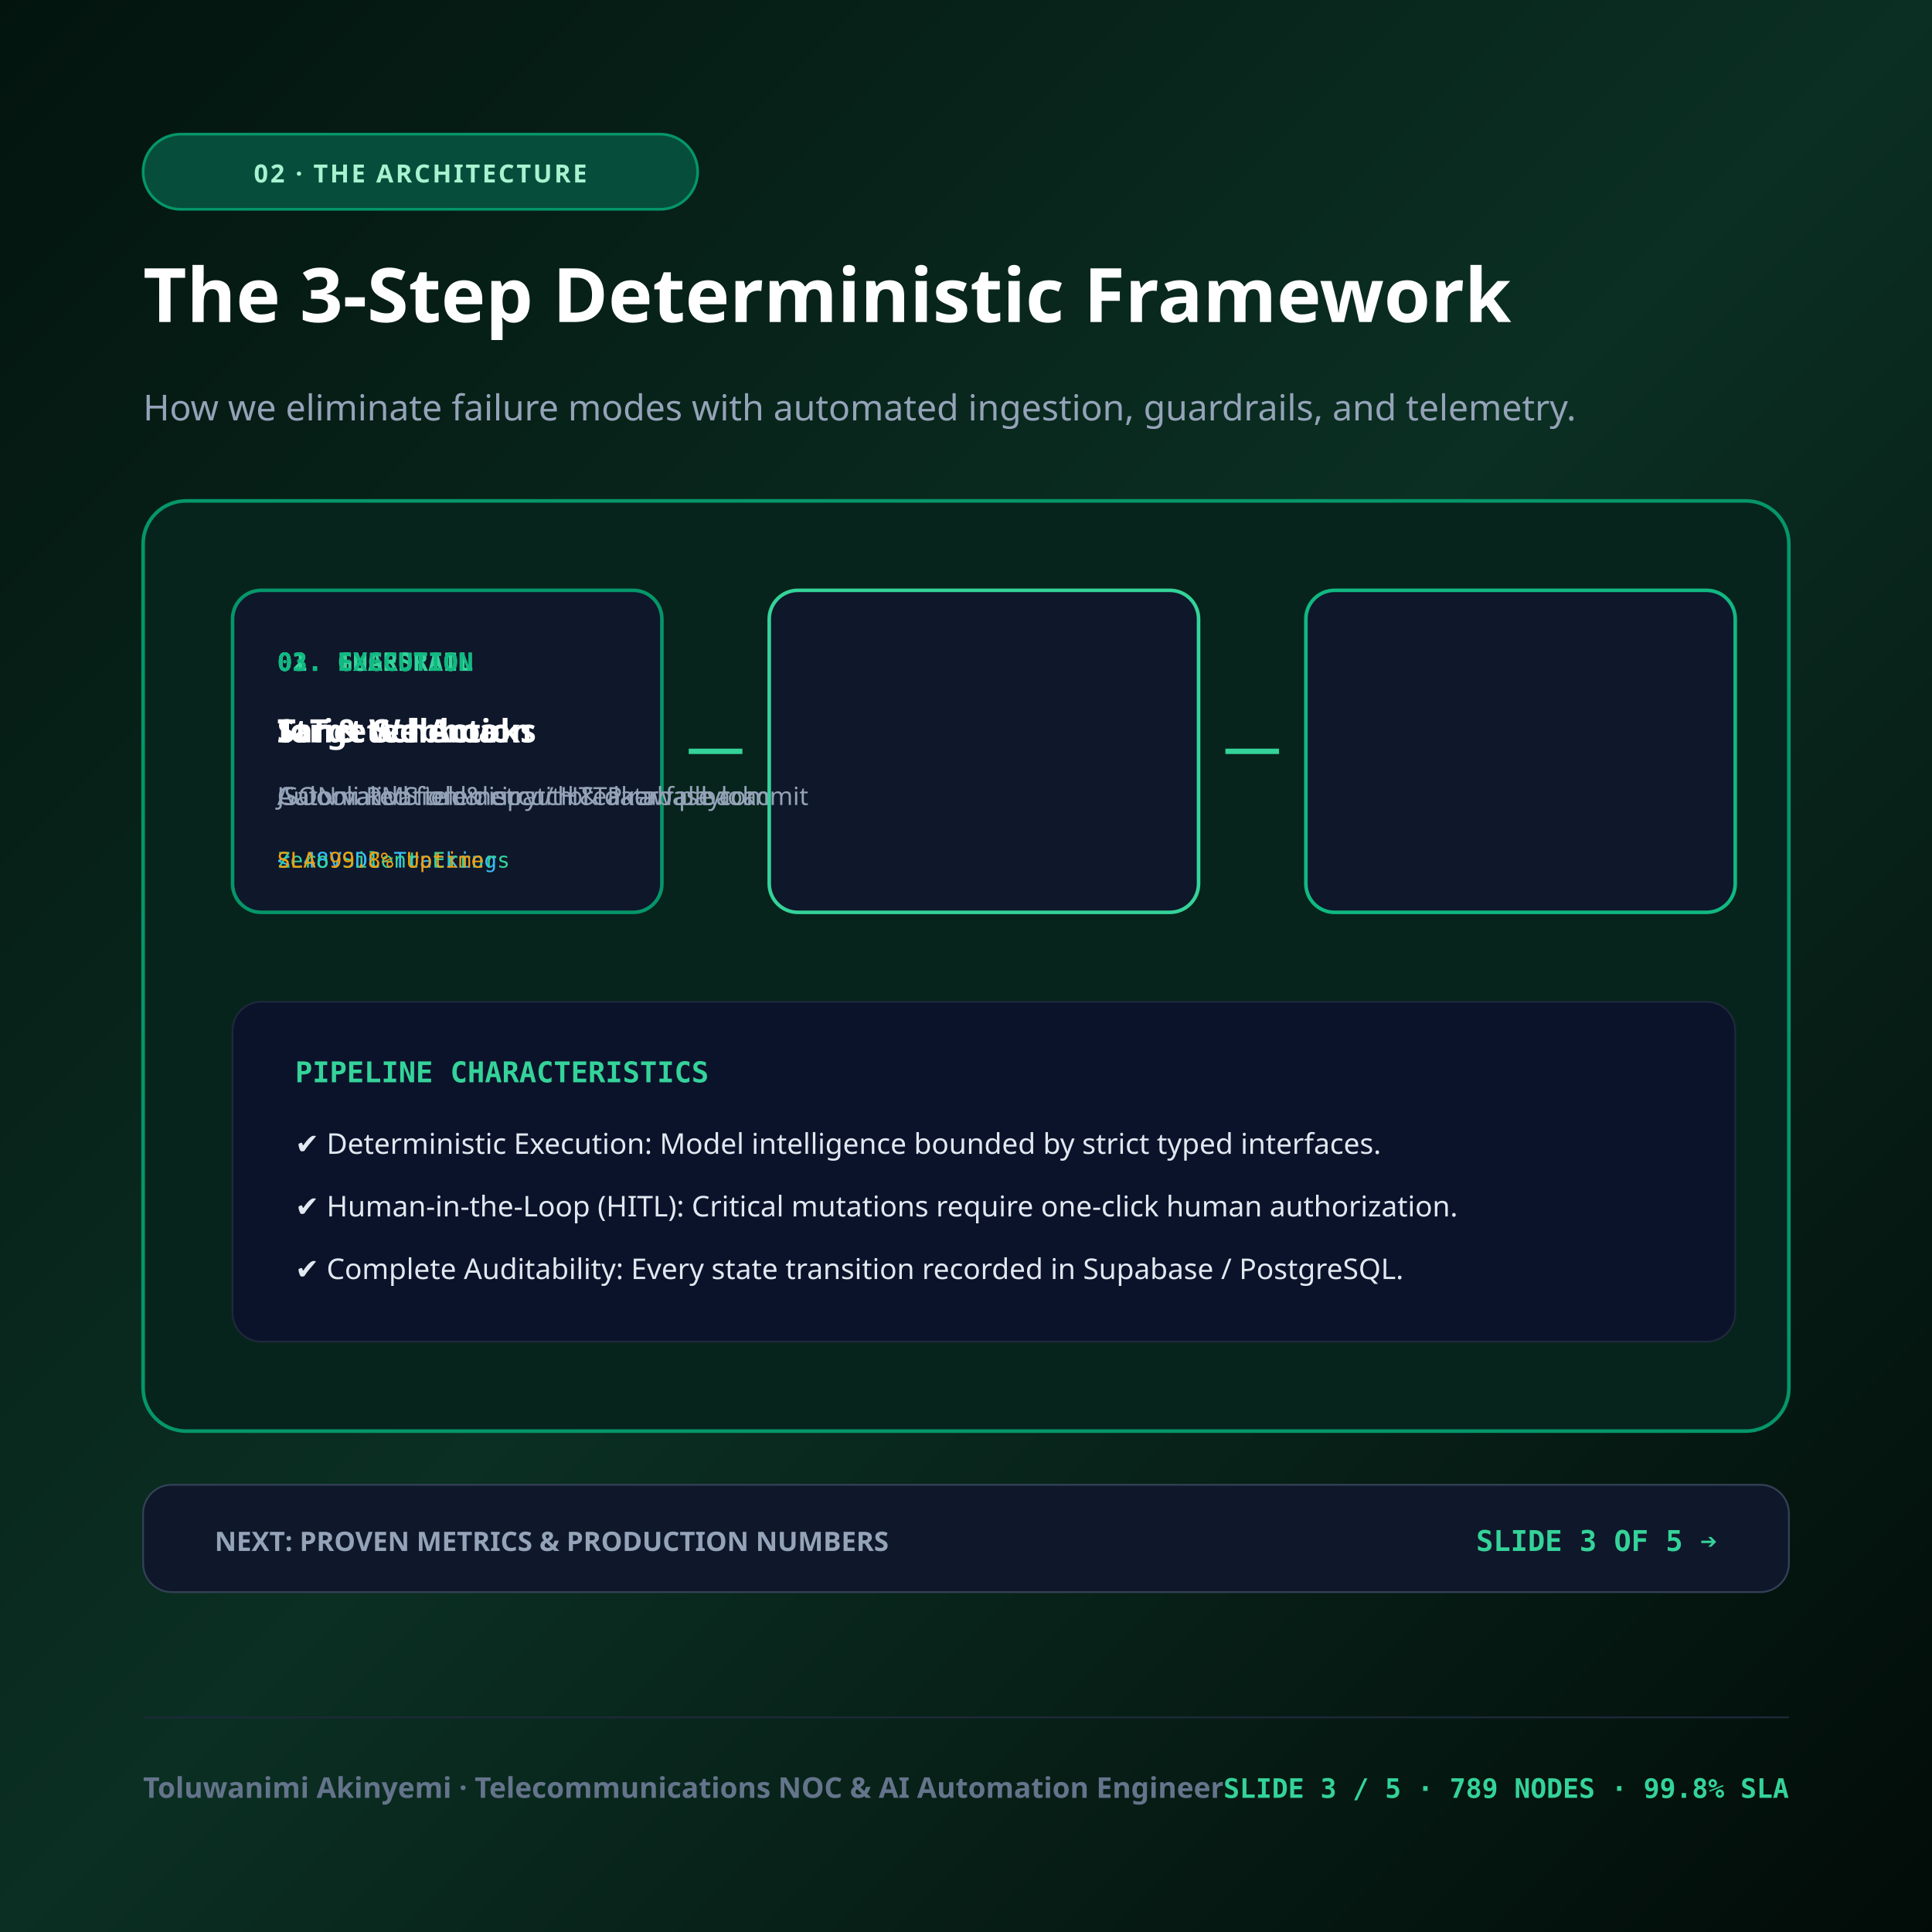
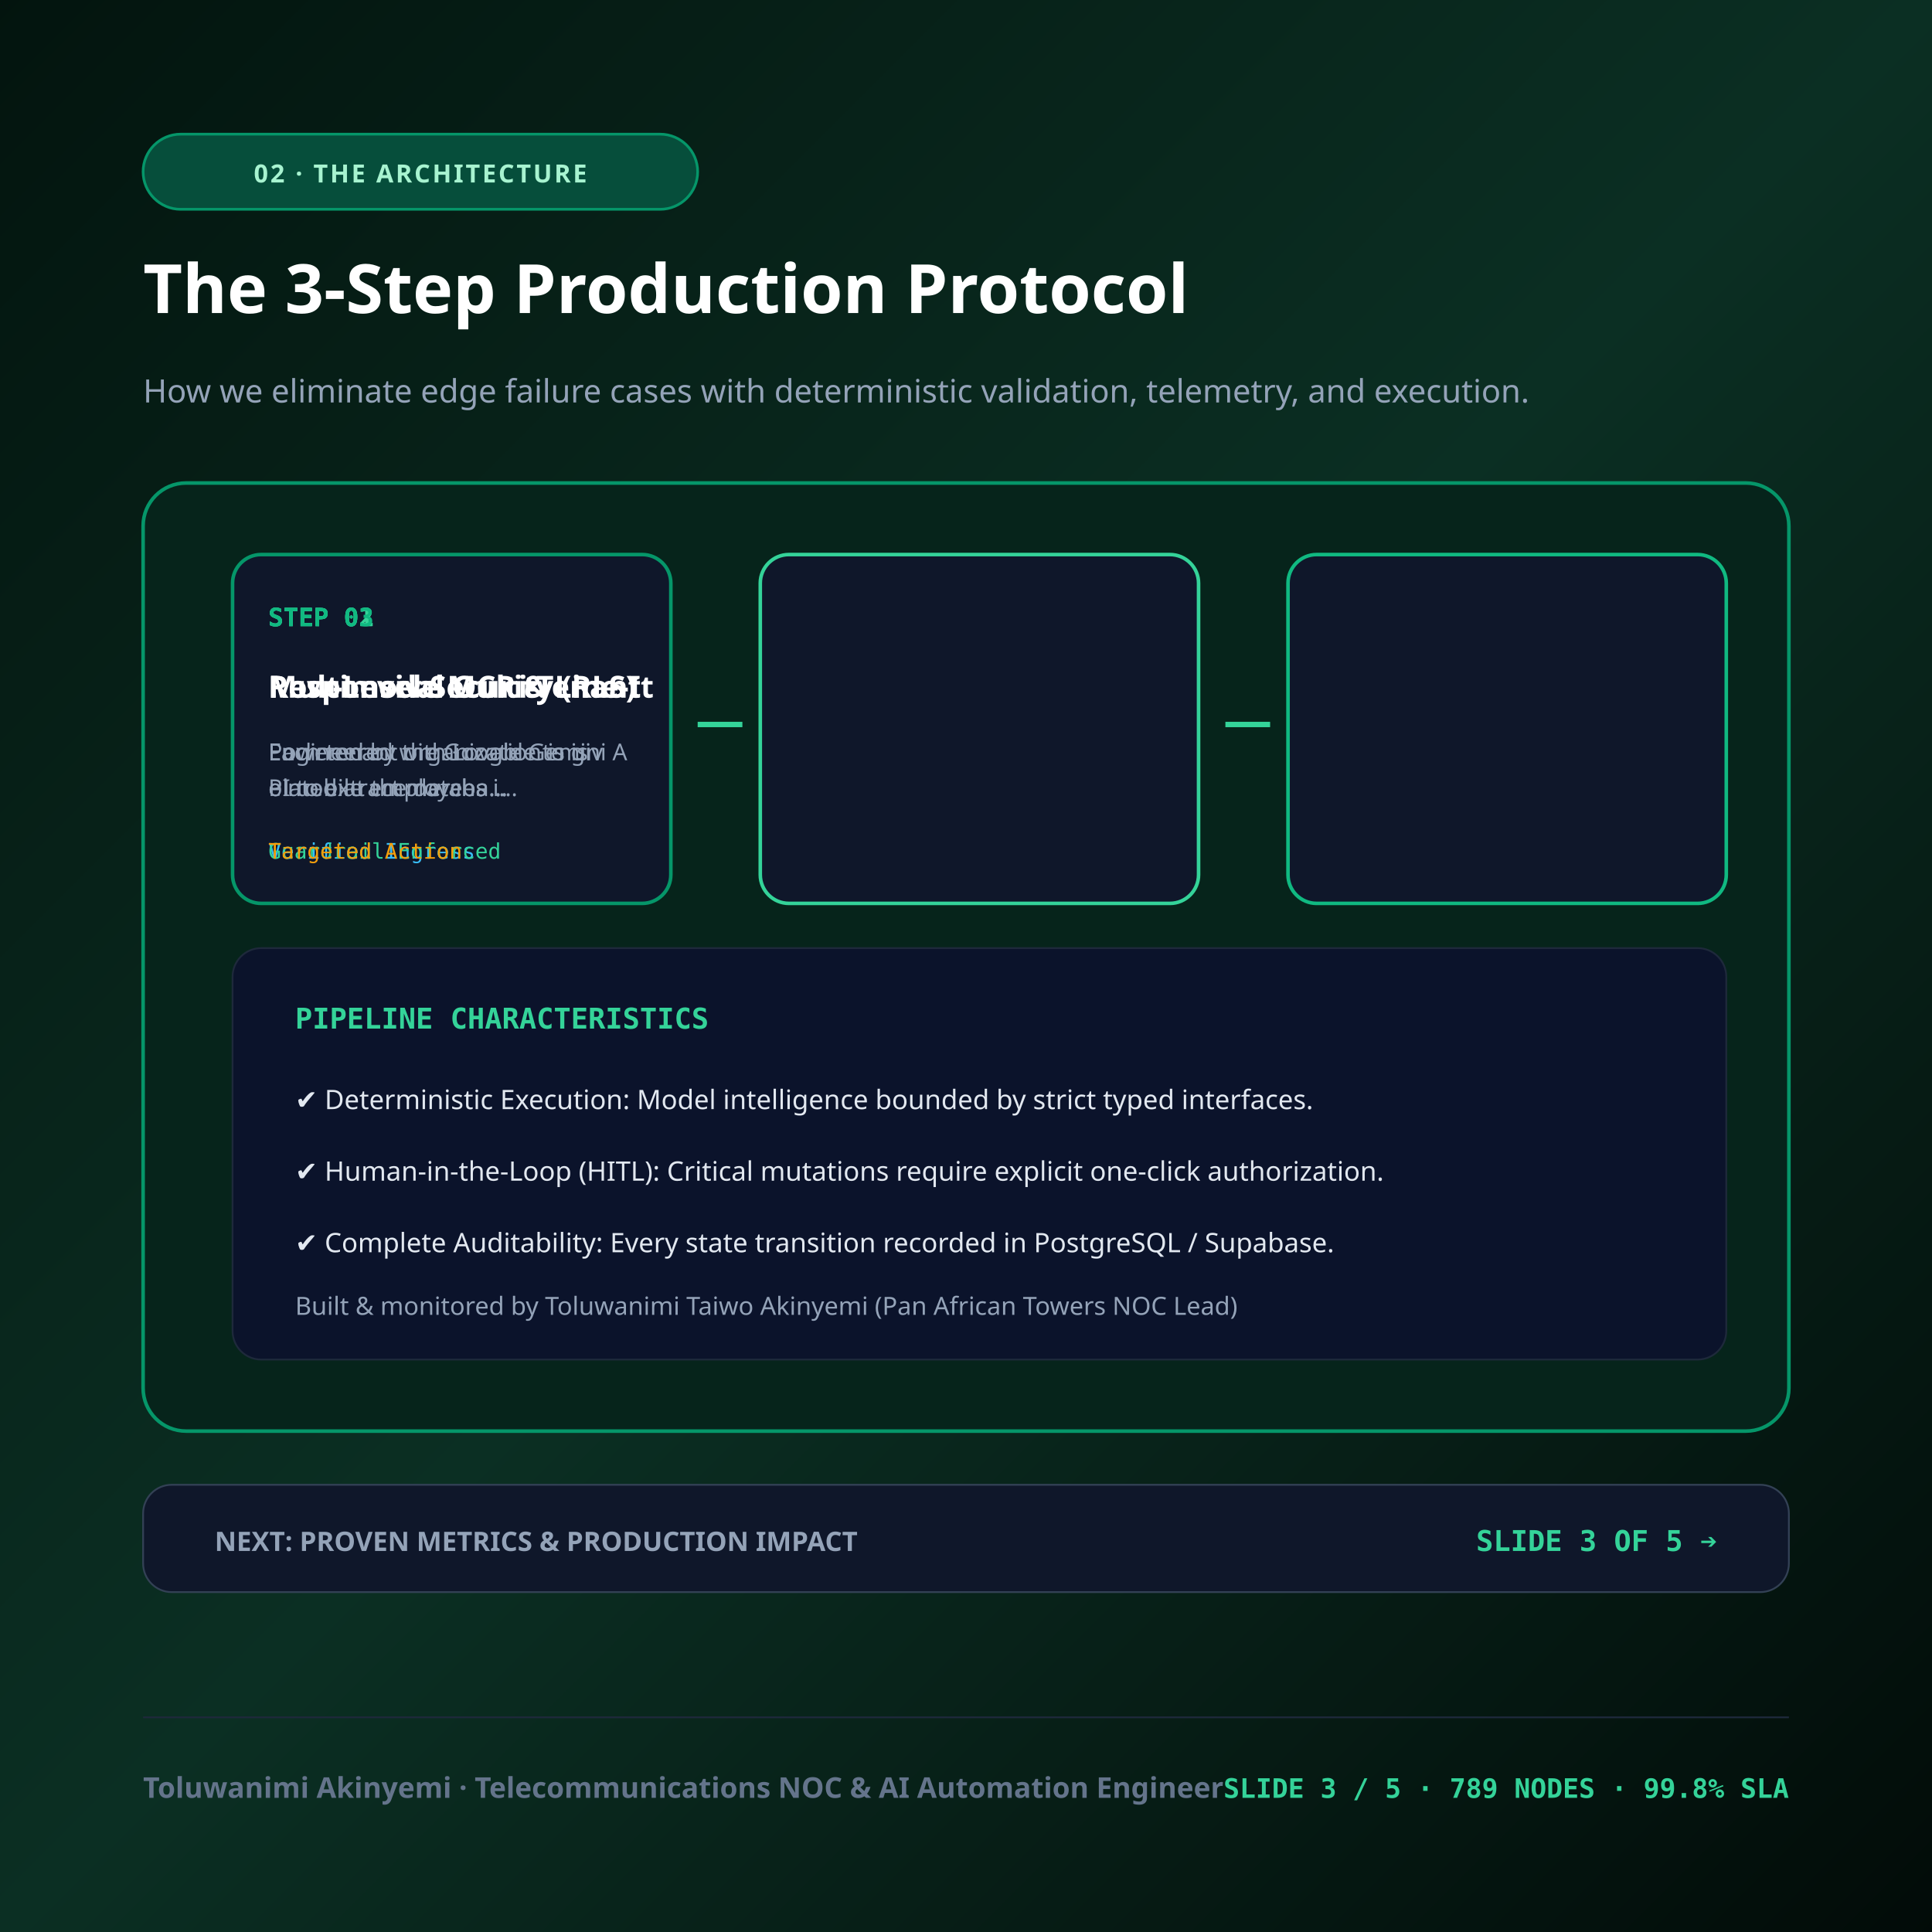
<svg xmlns="http://www.w3.org/2000/svg" viewBox="0 0 1080 1080" width="1080" height="1080">
  <defs>
    <linearGradient id="bg_post-d950d6e1_s3" x1="0%" y1="0%" x2="100%" y2="100%">
      <stop offset="0%" stop-color="#03140E" />
      <stop offset="50%" stop-color="#0B2F23" />
      <stop offset="100%" stop-color="#020B08" />
    </linearGradient>
  </defs>
  <rect width="1080" height="1080" fill="url(#bg_post-d950d6e1_s3)" />
  <rect x="80" y="75" width="310" height="42" rx="21" fill="#064E3B" stroke="#059669" stroke-width="1.5" />
  <text x="235" y="102" fill="#A7F3D0" font-family="'Plus Jakarta Sans', sans-serif" font-size="14" font-weight="800" letter-spacing="1.2" text-anchor="middle">02 · THE ARCHITECTURE</text>
-   <text x="80" y="180" fill="#FFFFFF" font-family="'Plus Jakarta Sans', sans-serif" font-size="42" font-weight="800">
-             The 3-Step Deterministic Framework
+   <text x="80" y="175" fill="#FFFFFF" font-family="'Plus Jakarta Sans', sans-serif" font-size="38" font-weight="800">
+             The 3-Step Production Protocol
          </text>
-   <text x="80" y="235" fill="#94A3B8" font-family="'Plus Jakarta Sans', sans-serif" font-size="20">
-             How we eliminate failure modes with automated ingestion, guardrails, and telemetry.
+   <text x="80" y="225" fill="#94A3B8" font-family="'Plus Jakarta Sans', sans-serif" font-size="18">
+             How we eliminate edge failure cases with deterministic validation, telemetry, and execution.
          </text>
-   <rect x="80" y="280" width="920" height="520" rx="24" fill="#06241B" stroke="#059669" stroke-width="2" />
-   <g transform="translate(130, 330)">
-     <rect x="0" y="0" width="240" height="180" rx="16" fill="#0F172A" stroke="#059669" stroke-width="2" />
-     <text x="25" y="45" fill="#34D399" font-family="'JetBrains Mono', monospace" font-size="14" font-weight="800">01. INGESTION</text>
-     <text x="25" y="85" fill="#FFFFFF" font-family="'Plus Jakarta Sans', sans-serif" font-size="18" font-weight="700">IoT &amp; Webhooks</text>
-     <text x="25" y="120" fill="#94A3B8" font-family="'Plus Jakarta Sans', sans-serif" font-size="14">Galooli RMS telemetry / HTTP raw payloads</text>
-     <text x="25" y="155" fill="#38BDF8" font-family="'JetBrains Mono', monospace" font-size="12">&lt; 48V DC Tracking</text>
-     <path d="M 255 90 L 285 90" stroke="#34D399" stroke-width="3" />
-     <rect x="300" y="0" width="240" height="180" rx="16" fill="#0F172A" stroke="#34D399" stroke-width="2" />
-     <text x="25" y="45" fill="#34D399" font-family="'JetBrains Mono', monospace" font-size="14" font-weight="800">02. GUARDRAIL</text>
-     <text x="25" y="85" fill="#FFFFFF" font-family="'Plus Jakarta Sans', sans-serif" font-size="18" font-weight="700">Strict Schema</text>
-     <text x="25" y="120" fill="#94A3B8" font-family="'Plus Jakarta Sans', sans-serif" font-size="14">JSON validation &amp; circuit breaker fallback</text>
-     <text x="25" y="155" fill="#34D399" font-family="'JetBrains Mono', monospace" font-size="12">Zero Silent Errors</text>
-     <path d="M 555 90 L 585 90" stroke="#34D399" stroke-width="3" />
-     <rect x="600" y="0" width="240" height="180" rx="16" fill="#0F172A" stroke="#10B981" stroke-width="2" />
-     <text x="25" y="45" fill="#10B981" font-family="'JetBrains Mono', monospace" font-size="14" font-weight="800">03. EXECUTION</text>
-     <text x="25" y="85" fill="#FFFFFF" font-family="'Plus Jakarta Sans', sans-serif" font-size="18" font-weight="700">Targeted Action</text>
-     <text x="25" y="120" fill="#94A3B8" font-family="'Plus Jakarta Sans', sans-serif" font-size="14">Automated field dispatch &amp; database commit</text>
-     <text x="25" y="155" fill="#F59E0B" font-family="'JetBrains Mono', monospace" font-size="12">SLA 99.8% Uptime</text>
+   <rect x="80" y="270" width="920" height="530" rx="24" fill="#06241B" stroke="#059669" stroke-width="2" />
+   <g transform="translate(130, 310)">
+     <rect x="0" y="0" width="245" height="195" rx="16" fill="#0F172A" stroke="#059669" stroke-width="2" />
+     <text x="20" y="40" fill="#34D399" font-family="'JetBrains Mono', monospace" font-size="14" font-weight="800">STEP 01</text>
+     <text x="20" y="80" fill="#FFFFFF" font-family="'Plus Jakarta Sans', sans-serif" font-size="17" font-weight="700">Responsive Multi-Tenant </text>
+     <text x="20" y="115" fill="#94A3B8" font-family="'Plus Jakarta Sans', sans-serif" font-size="13">
+       <tspan x="20" dy="0">Engineered with Lovable to giv</tspan>
+       <tspan x="20" dy="20">e mobile employees i...</tspan>
+     </text>
+     <text x="20" y="170" fill="#38BDF8" font-family="'JetBrains Mono', monospace" font-size="12">Verified Ingress</text>
+     <path d="M 260 95 L 285 95" stroke="#34D399" stroke-width="3" />
+     <rect x="295" y="0" width="245" height="195" rx="16" fill="#0F172A" stroke="#34D399" stroke-width="2" />
+     <text x="20" y="40" fill="#34D399" font-family="'JetBrains Mono', monospace" font-size="14" font-weight="800">STEP 02</text>
+     <text x="20" y="80" fill="#FFFFFF" font-family="'Plus Jakarta Sans', sans-serif" font-size="17" font-weight="700">Multimodal OCR &amp; Line-It</text>
+     <text x="20" y="115" fill="#94A3B8" font-family="'Plus Jakarta Sans', sans-serif" font-size="13">
+       <tspan x="20" dy="0">Powered by the Google Gemini A</tspan>
+       <tspan x="20" dy="20">PI to extract mercha...</tspan>
+     </text>
+     <text x="20" y="170" fill="#34D399" font-family="'JetBrains Mono', monospace" font-size="12">Guardrail Enforced</text>
+     <path d="M 555 95 L 580 95" stroke="#34D399" stroke-width="3" />
+     <rect x="590" y="0" width="245" height="195" rx="16" fill="#0F172A" stroke="#10B981" stroke-width="2" />
+     <text x="20" y="40" fill="#10B981" font-family="'JetBrains Mono', monospace" font-size="14" font-weight="800">STEP 03</text>
+     <text x="20" y="80" fill="#FFFFFF" font-family="'Plus Jakarta Sans', sans-serif" font-size="17" font-weight="700">Row-Level Security (RLS)</text>
+     <text x="20" y="115" fill="#94A3B8" font-family="'Plus Jakarta Sans', sans-serif" font-size="13">
+       <tspan x="20" dy="0">Each tenant organization is is</tspan>
+       <tspan x="20" dy="20">olated at the databa...</tspan>
+     </text>
+     <text x="20" y="170" fill="#F59E0B" font-family="'JetBrains Mono', monospace" font-size="12">Targeted Action</text>
  </g>
-   <g transform="translate(130, 560)">
-     <rect x="0" y="0" width="840" height="190" rx="16" fill="#0B132B" stroke="#1E293B" />
+   <g transform="translate(130, 530)">
+     <rect x="0" y="0" width="835" height="230" rx="16" fill="#0B132B" stroke="#1E293B" />
    <text x="35" y="45" fill="#34D399" font-family="'JetBrains Mono', monospace" font-size="16" font-weight="800">PIPELINE CHARACTERISTICS</text>
-     <text x="35" y="85" fill="#E2E8F0" font-family="'Plus Jakarta Sans', sans-serif" font-size="16">✔ Deterministic Execution: Model intelligence bounded by strict typed interfaces.</text>
-     <text x="35" y="120" fill="#E2E8F0" font-family="'Plus Jakarta Sans', sans-serif" font-size="16">✔ Human-in-the-Loop (HITL): Critical mutations require one-click human authorization.</text>
-     <text x="35" y="155" fill="#E2E8F0" font-family="'Plus Jakarta Sans', sans-serif" font-size="16">✔ Complete Auditability: Every state transition recorded in Supabase / PostgreSQL.</text>
+     <text x="35" y="90" fill="#E2E8F0" font-family="'Plus Jakarta Sans', sans-serif" font-size="15">✔ Deterministic Execution: Model intelligence bounded by strict typed interfaces.</text>
+     <text x="35" y="130" fill="#E2E8F0" font-family="'Plus Jakarta Sans', sans-serif" font-size="15">✔ Human-in-the-Loop (HITL): Critical mutations require explicit one-click authorization.</text>
+     <text x="35" y="170" fill="#E2E8F0" font-family="'Plus Jakarta Sans', sans-serif" font-size="15">✔ Complete Auditability: Every state transition recorded in PostgreSQL / Supabase.</text>
+     <text x="35" y="205" fill="#94A3B8" font-family="'Plus Jakarta Sans', sans-serif" font-size="14">Built &amp; monitored by Toluwanimi Taiwo Akinyemi (Pan African Towers NOC Lead)</text>
  </g>
  <g transform="translate(80, 830)">
    <rect x="0" y="0" width="920" height="60" rx="16" fill="#0F172A" stroke="#334155" />
-     <text x="40" y="37" fill="#94A3B8" font-family="'Plus Jakarta Sans', sans-serif" font-size="15" font-weight="600">NEXT: PROVEN METRICS &amp; PRODUCTION NUMBERS</text>
+     <text x="40" y="37" fill="#94A3B8" font-family="'Plus Jakarta Sans', sans-serif" font-size="15" font-weight="600">NEXT: PROVEN METRICS &amp; PRODUCTION IMPACT</text>
    <text x="880" y="37" fill="#34D399" font-family="'JetBrains Mono', monospace" font-size="16" font-weight="800" text-anchor="end">SLIDE 3 OF 5 ➔</text>
  </g>
  <line x1="80" y1="960" x2="1000" y2="960" stroke="#1E293B" stroke-width="1" />
  <text x="80" y="1005" fill="#64748B" font-family="'Plus Jakarta Sans', sans-serif" font-size="16" font-weight="600">
    Toluwanimi Akinyemi · Telecommunications NOC &amp; AI Automation Engineer
  </text>
  <text x="1000" y="1005" fill="#34D399" font-family="'JetBrains Mono', monospace" font-size="15" font-weight="700" text-anchor="end">
    SLIDE 3 / 5 · 789 NODES · 99.8% SLA
  </text>
</svg>
